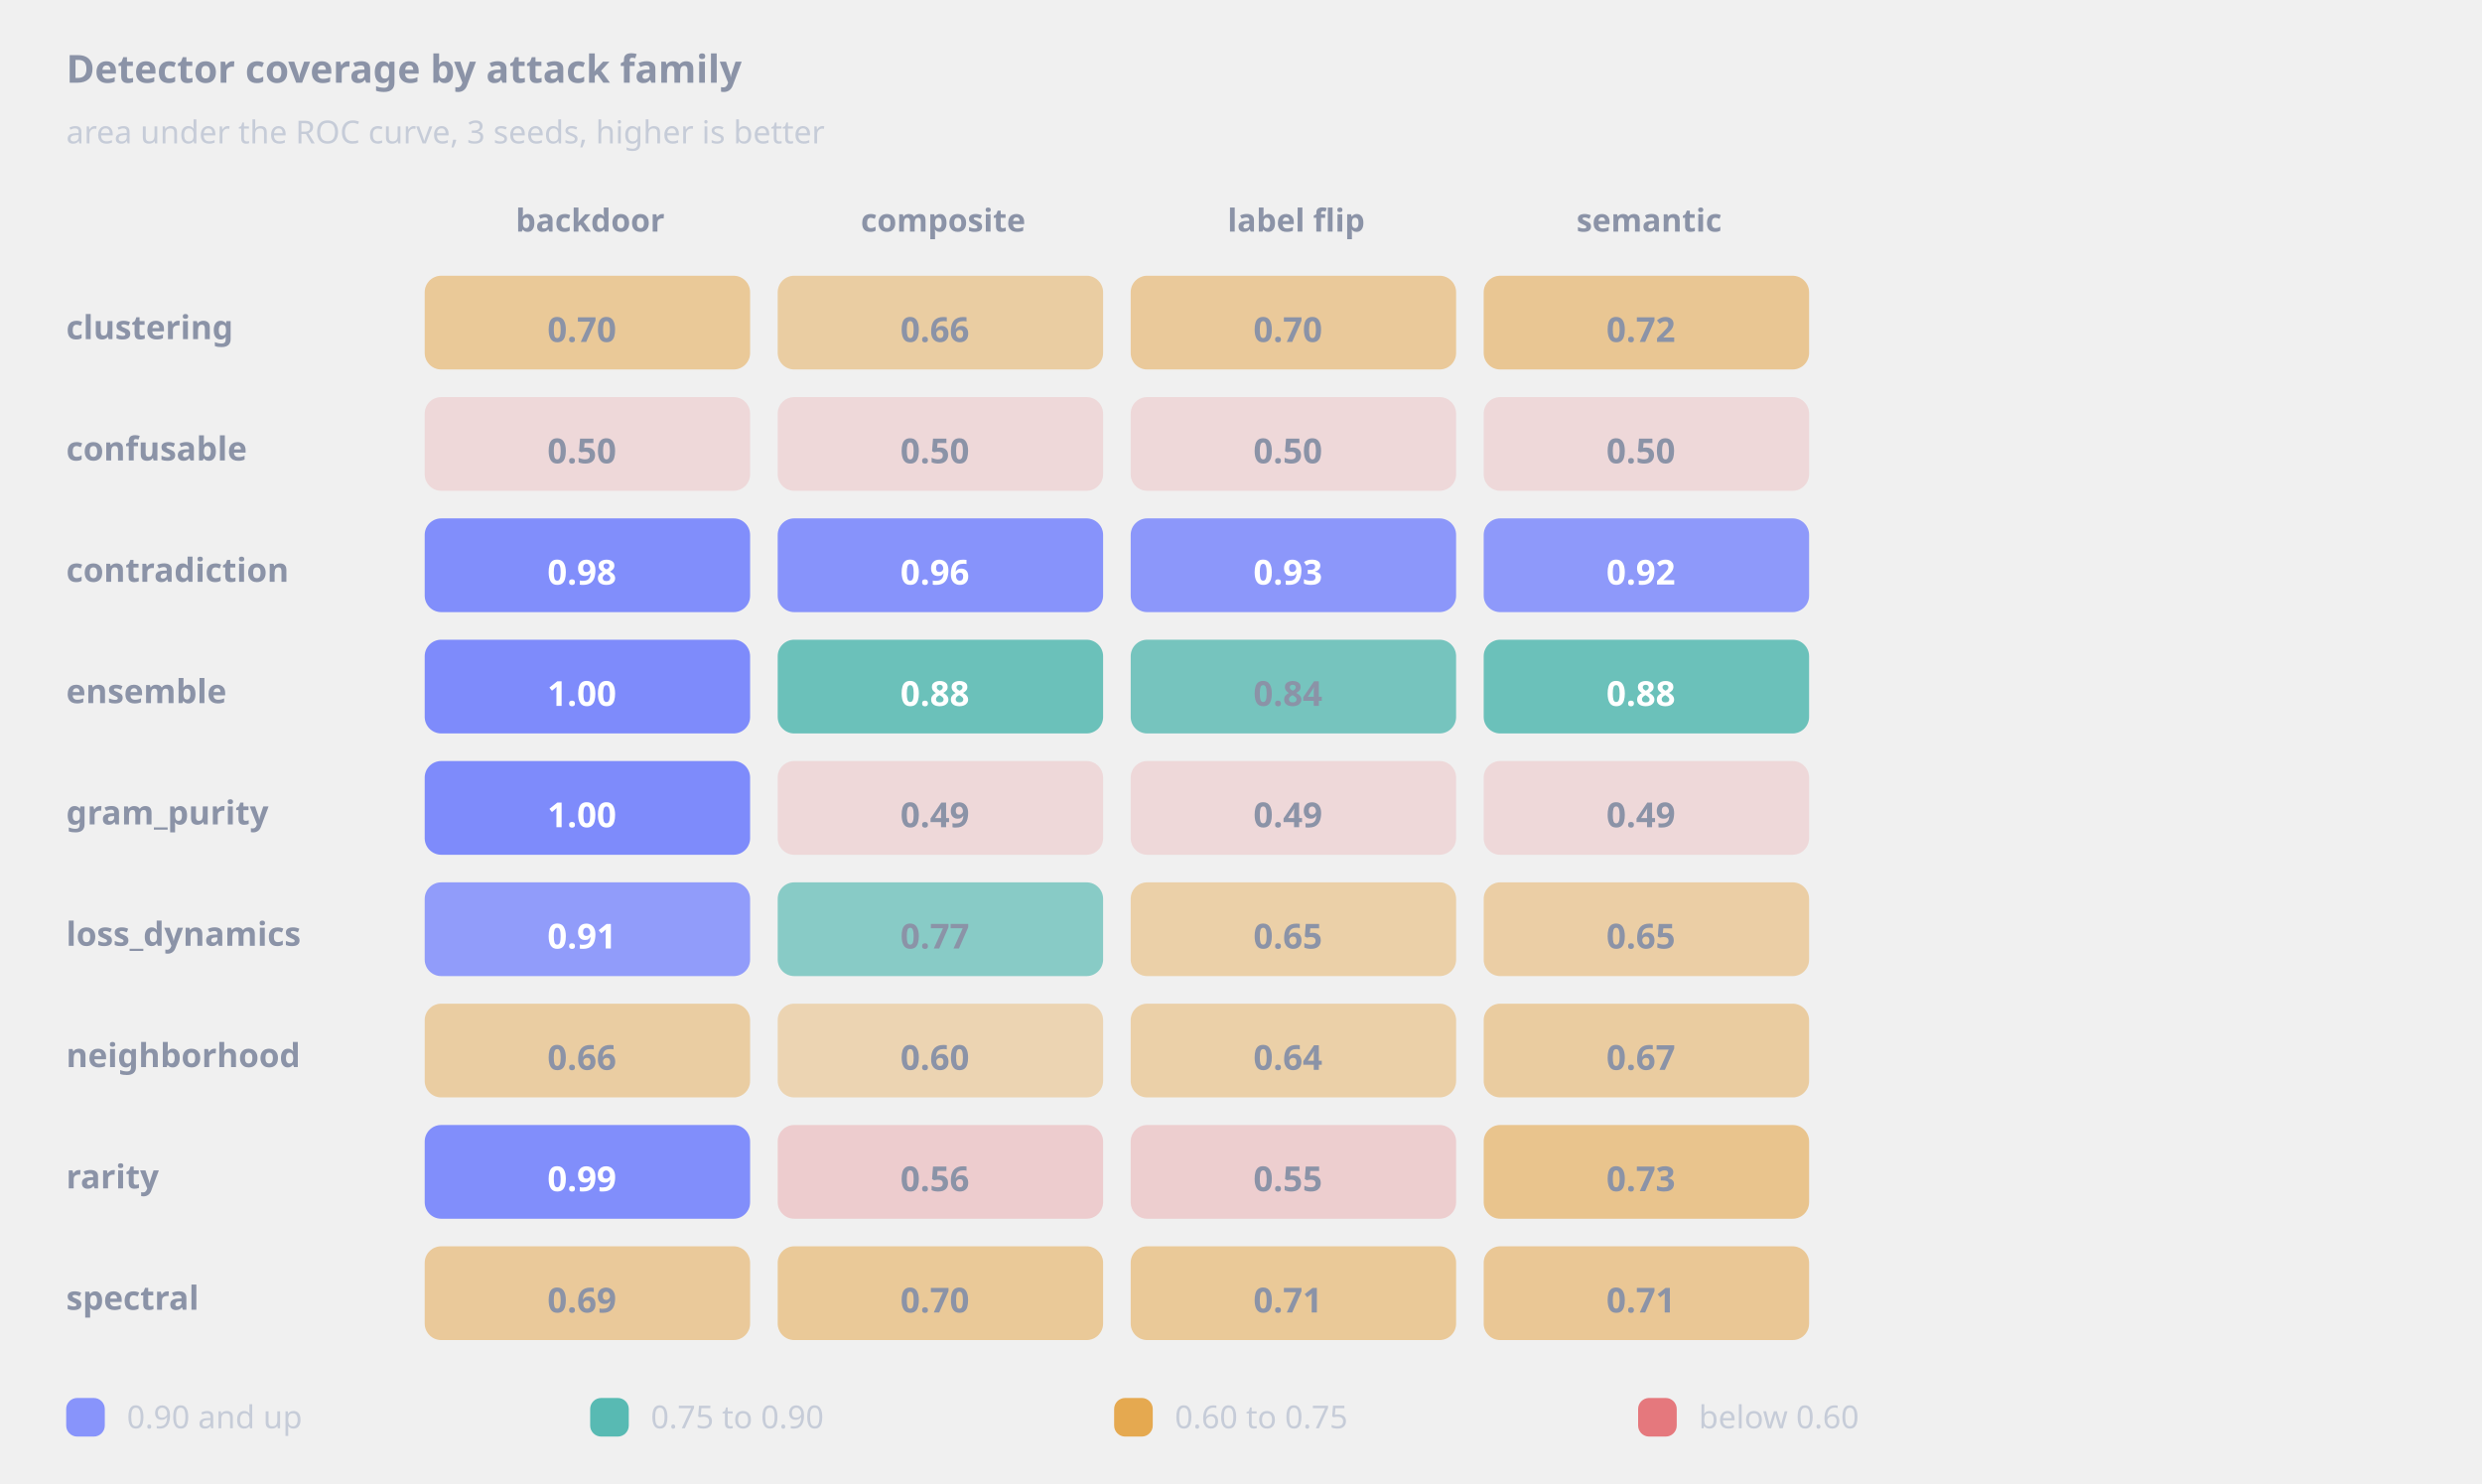
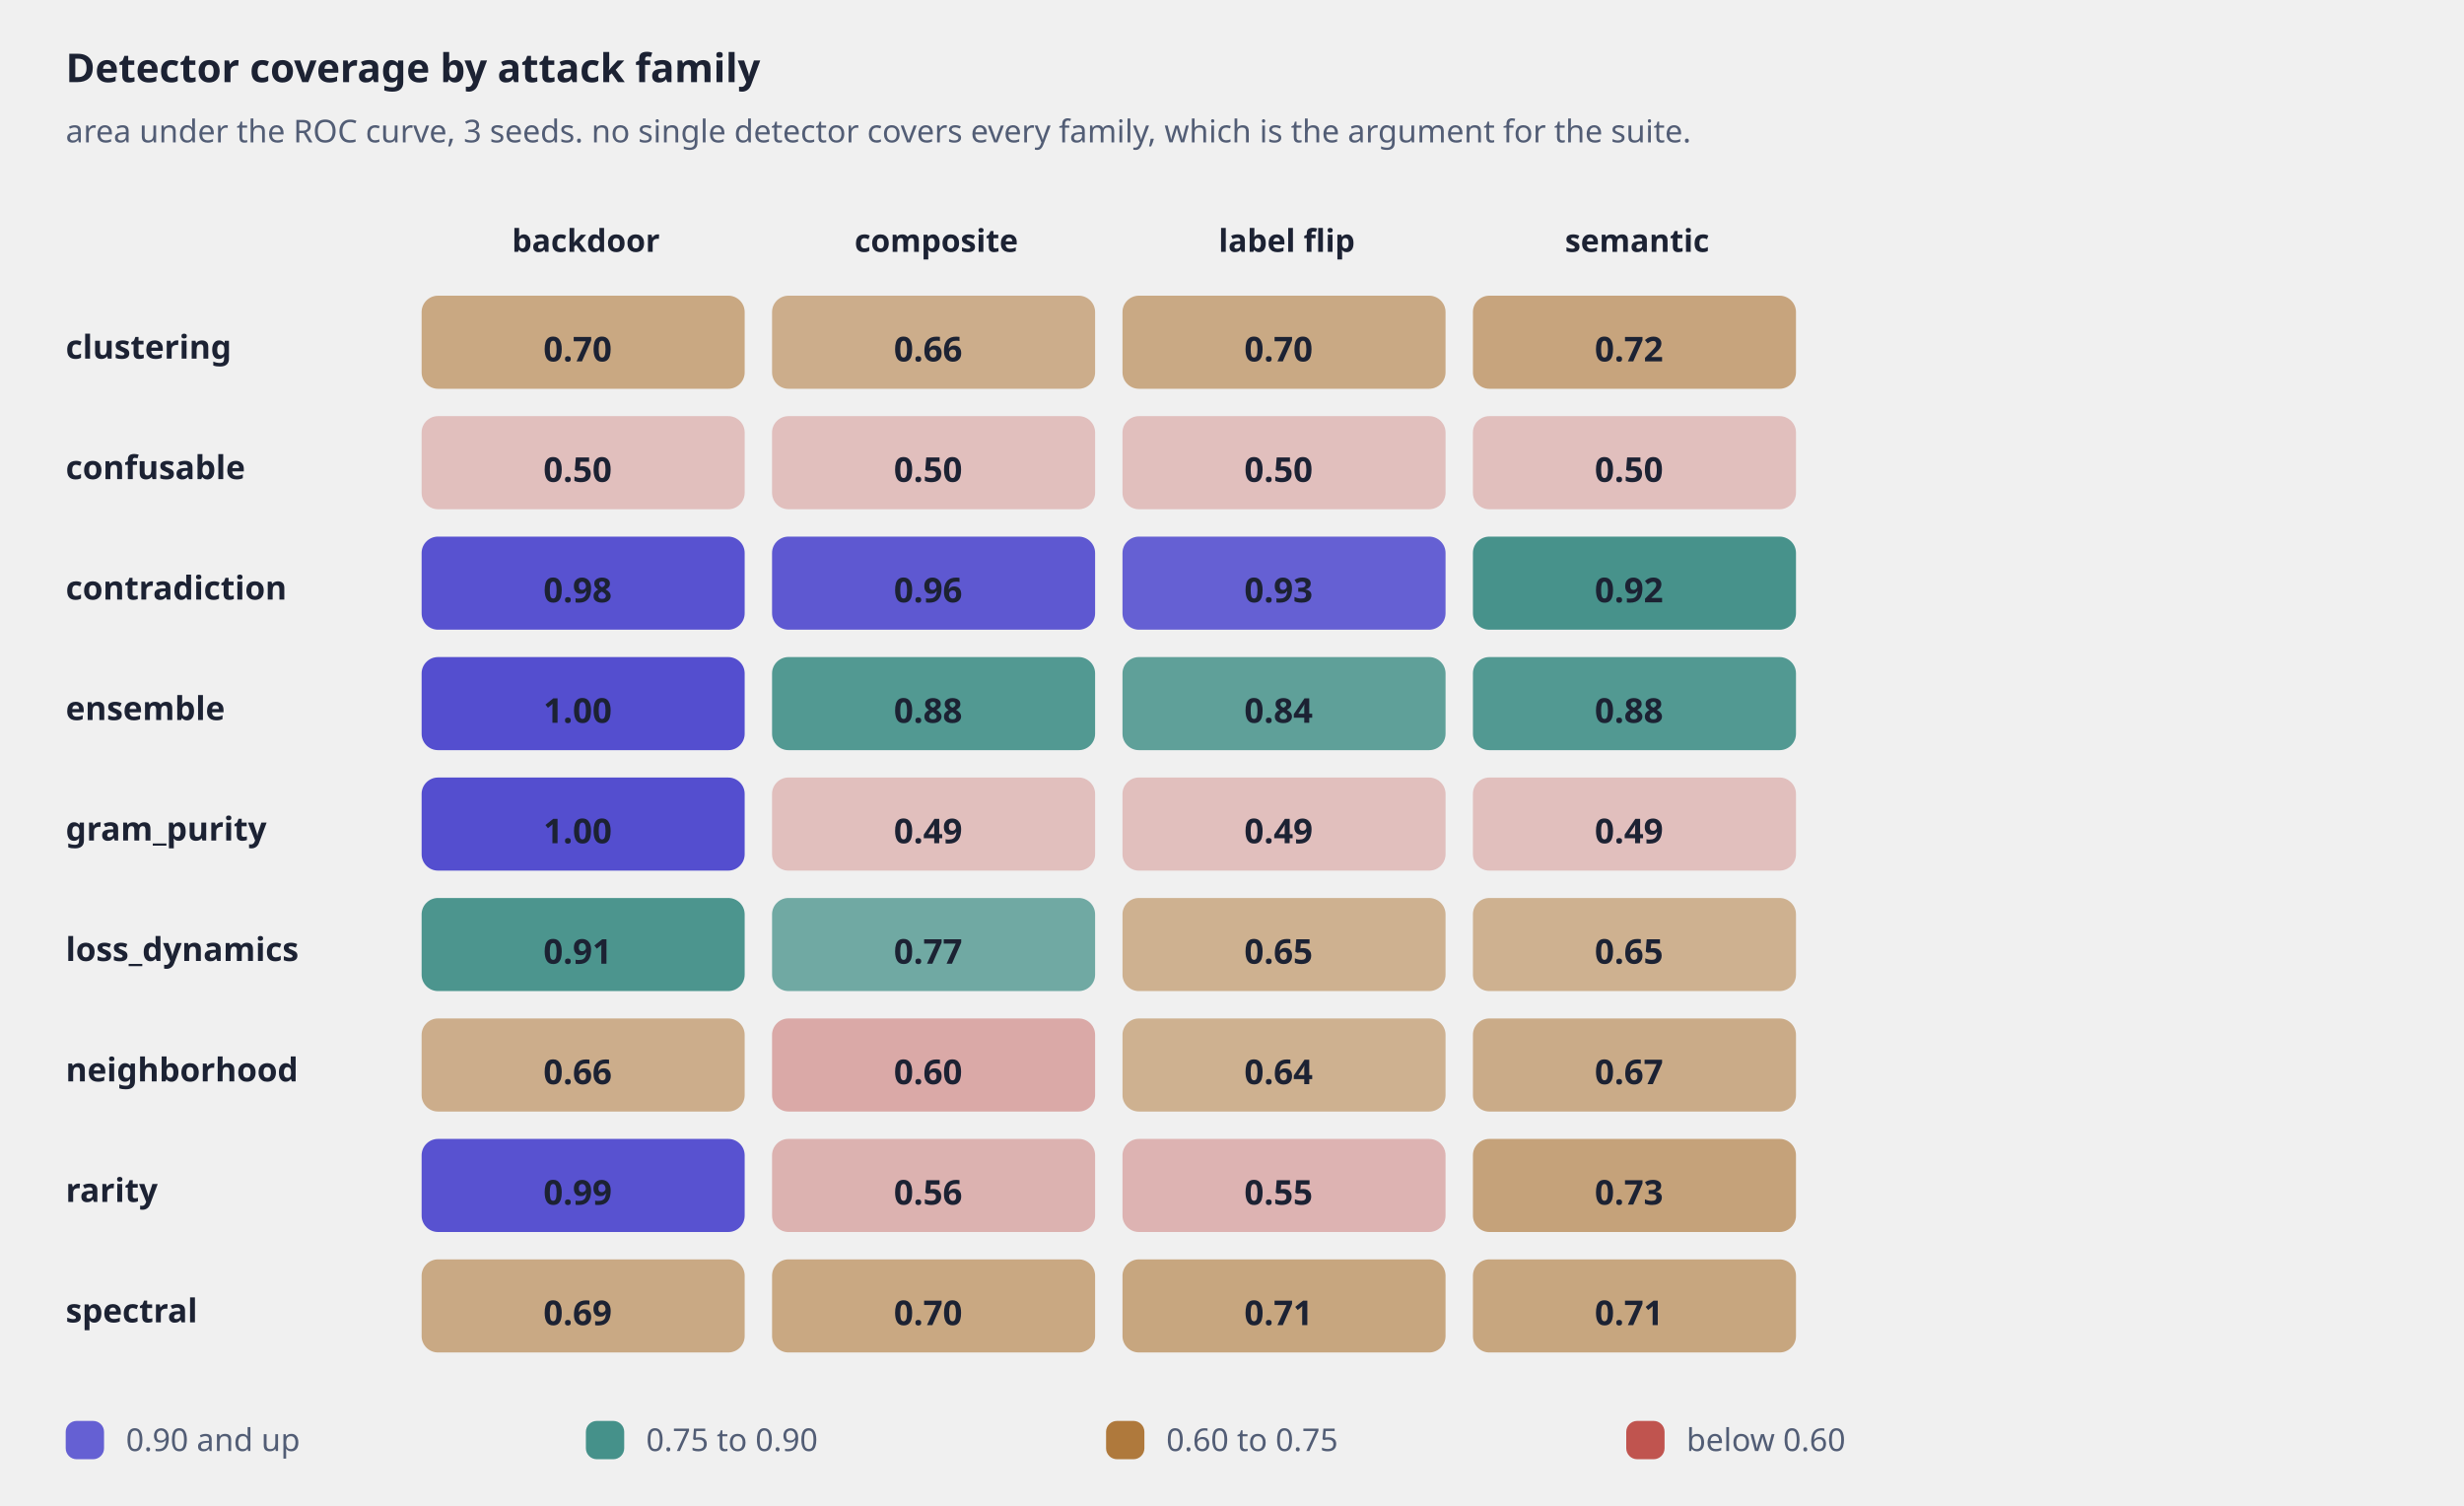
- <svg xmlns="http://www.w3.org/2000/svg" viewBox="0 0 900 538" width="900" height="538" role="img">
-   <text x="24.0" y="30.0" font-family="Segoe UI, system-ui, -apple-system, sans-serif" font-size="14" fill="#8b93a7" text-anchor="start" font-weight="700">Detector coverage by attack family</text>
-   <text x="24.0" y="52.0" font-family="Segoe UI, system-ui, -apple-system, sans-serif" font-size="11.5" fill="#c6ccd8" text-anchor="start" font-weight="400">area under the ROC curve, 3 seeds, higher is better</text>
-   <text x="214.0" y="84.0" font-family="Segoe UI, system-ui, -apple-system, sans-serif" font-size="11.5" fill="#8b93a7" text-anchor="middle" font-weight="600">backdoor</text>
-   <text x="342.0" y="84.0" font-family="Segoe UI, system-ui, -apple-system, sans-serif" font-size="11.5" fill="#8b93a7" text-anchor="middle" font-weight="600">composite</text>
-   <text x="470.0" y="84.0" font-family="Segoe UI, system-ui, -apple-system, sans-serif" font-size="11.5" fill="#8b93a7" text-anchor="middle" font-weight="600">label flip</text>
-   <text x="598.0" y="84.0" font-family="Segoe UI, system-ui, -apple-system, sans-serif" font-size="11.5" fill="#8b93a7" text-anchor="middle" font-weight="600">semantic</text>
-   <text x="24.0" y="123.0" font-family="Segoe UI, system-ui, -apple-system, sans-serif" font-size="12" fill="#8b93a7" text-anchor="start" font-weight="600">clustering</text>
-   <rect x="154.0" y="100.0" width="118.0" height="34.0" rx="6" fill="#e08a0c" opacity="0.39" />
-   <text x="211.0" y="124.0" font-family="Segoe UI, system-ui, -apple-system, sans-serif" font-size="12.5" fill="#8b93a7" text-anchor="middle" font-weight="700">0.70</text>
-   <rect x="282.0" y="100.0" width="118.0" height="34.0" rx="6" fill="#e08a0c" opacity="0.34" />
-   <text x="339.0" y="124.0" font-family="Segoe UI, system-ui, -apple-system, sans-serif" font-size="12.5" fill="#8b93a7" text-anchor="middle" font-weight="700">0.66</text>
-   <rect x="410.0" y="100.0" width="118.0" height="34.0" rx="6" fill="#e08a0c" opacity="0.38" />
-   <text x="467.0" y="124.0" font-family="Segoe UI, system-ui, -apple-system, sans-serif" font-size="12.5" fill="#8b93a7" text-anchor="middle" font-weight="700">0.70</text>
-   <rect x="538.0" y="100.0" width="118.0" height="34.0" rx="6" fill="#e08a0c" opacity="0.41" />
-   <text x="595.0" y="124.0" font-family="Segoe UI, system-ui, -apple-system, sans-serif" font-size="12.5" fill="#8b93a7" text-anchor="middle" font-weight="700">0.72</text>
-   <text x="24.0" y="167.0" font-family="Segoe UI, system-ui, -apple-system, sans-serif" font-size="12" fill="#8b93a7" text-anchor="start" font-weight="600">confusable</text>
-   <rect x="154.0" y="144.0" width="118.0" height="34.0" rx="6" fill="#e0454b" opacity="0.14" />
-   <text x="211.0" y="168.0" font-family="Segoe UI, system-ui, -apple-system, sans-serif" font-size="12.5" fill="#8b93a7" text-anchor="middle" font-weight="700">0.50</text>
-   <rect x="282.0" y="144.0" width="118.0" height="34.0" rx="6" fill="#e0454b" opacity="0.14" />
-   <text x="339.0" y="168.0" font-family="Segoe UI, system-ui, -apple-system, sans-serif" font-size="12.5" fill="#8b93a7" text-anchor="middle" font-weight="700">0.50</text>
-   <rect x="410.0" y="144.0" width="118.0" height="34.0" rx="6" fill="#e0454b" opacity="0.14" />
-   <text x="467.0" y="168.0" font-family="Segoe UI, system-ui, -apple-system, sans-serif" font-size="12.5" fill="#8b93a7" text-anchor="middle" font-weight="700">0.50</text>
-   <rect x="538.0" y="144.0" width="118.0" height="34.0" rx="6" fill="#e0454b" opacity="0.14" />
-   <text x="595.0" y="168.0" font-family="Segoe UI, system-ui, -apple-system, sans-serif" font-size="12.5" fill="#8b93a7" text-anchor="middle" font-weight="700">0.50</text>
-   <text x="24.0" y="211.0" font-family="Segoe UI, system-ui, -apple-system, sans-serif" font-size="12" fill="#8b93a7" text-anchor="start" font-weight="600">contradiction</text>
-   <rect x="154.0" y="188.0" width="118.0" height="34.0" rx="6" fill="#5b6cff" opacity="0.74" />
-   <text x="211.0" y="212.0" font-family="Segoe UI, system-ui, -apple-system, sans-serif" font-size="12.5" fill="#ffffff" text-anchor="middle" font-weight="700">0.98</text>
-   <rect x="282.0" y="188.0" width="118.0" height="34.0" rx="6" fill="#5b6cff" opacity="0.71" />
-   <text x="339.0" y="212.0" font-family="Segoe UI, system-ui, -apple-system, sans-serif" font-size="12.5" fill="#ffffff" text-anchor="middle" font-weight="700">0.96</text>
-   <rect x="410.0" y="188.0" width="118.0" height="34.0" rx="6" fill="#5b6cff" opacity="0.67" />
-   <text x="467.0" y="212.0" font-family="Segoe UI, system-ui, -apple-system, sans-serif" font-size="12.5" fill="#ffffff" text-anchor="middle" font-weight="700">0.93</text>
-   <rect x="538.0" y="188.0" width="118.0" height="34.0" rx="6" fill="#5b6cff" opacity="0.66" />
-   <text x="595.0" y="212.0" font-family="Segoe UI, system-ui, -apple-system, sans-serif" font-size="12.5" fill="#ffffff" text-anchor="middle" font-weight="700">0.92</text>
-   <text x="24.0" y="255.0" font-family="Segoe UI, system-ui, -apple-system, sans-serif" font-size="12" fill="#8b93a7" text-anchor="start" font-weight="600">ensemble</text>
-   <rect x="154.0" y="232.0" width="118.0" height="34.0" rx="6" fill="#5b6cff" opacity="0.76" />
-   <text x="211.0" y="256.0" font-family="Segoe UI, system-ui, -apple-system, sans-serif" font-size="12.5" fill="#ffffff" text-anchor="middle" font-weight="700">1.00</text>
-   <rect x="282.0" y="232.0" width="118.0" height="34.0" rx="6" fill="#17a398" opacity="0.61" />
-   <text x="339.0" y="256.0" font-family="Segoe UI, system-ui, -apple-system, sans-serif" font-size="12.5" fill="#ffffff" text-anchor="middle" font-weight="700">0.88</text>
-   <rect x="410.0" y="232.0" width="118.0" height="34.0" rx="6" fill="#17a398" opacity="0.56" />
-   <text x="467.0" y="256.0" font-family="Segoe UI, system-ui, -apple-system, sans-serif" font-size="12.5" fill="#8b93a7" text-anchor="middle" font-weight="700">0.84</text>
-   <rect x="538.0" y="232.0" width="118.0" height="34.0" rx="6" fill="#17a398" opacity="0.61" />
-   <text x="595.0" y="256.0" font-family="Segoe UI, system-ui, -apple-system, sans-serif" font-size="12.5" fill="#ffffff" text-anchor="middle" font-weight="700">0.88</text>
-   <text x="24.0" y="299.0" font-family="Segoe UI, system-ui, -apple-system, sans-serif" font-size="12" fill="#8b93a7" text-anchor="start" font-weight="600">gram_purity</text>
-   <rect x="154.0" y="276.0" width="118.0" height="34.0" rx="6" fill="#5b6cff" opacity="0.76" />
-   <text x="211.0" y="300.0" font-family="Segoe UI, system-ui, -apple-system, sans-serif" font-size="12.5" fill="#ffffff" text-anchor="middle" font-weight="700">1.00</text>
-   <rect x="282.0" y="276.0" width="118.0" height="34.0" rx="6" fill="#e0454b" opacity="0.14" />
-   <text x="339.0" y="300.0" font-family="Segoe UI, system-ui, -apple-system, sans-serif" font-size="12.5" fill="#8b93a7" text-anchor="middle" font-weight="700">0.49</text>
-   <rect x="410.0" y="276.0" width="118.0" height="34.0" rx="6" fill="#e0454b" opacity="0.14" />
-   <text x="467.0" y="300.0" font-family="Segoe UI, system-ui, -apple-system, sans-serif" font-size="12.5" fill="#8b93a7" text-anchor="middle" font-weight="700">0.49</text>
-   <rect x="538.0" y="276.0" width="118.0" height="34.0" rx="6" fill="#e0454b" opacity="0.14" />
-   <text x="595.0" y="300.0" font-family="Segoe UI, system-ui, -apple-system, sans-serif" font-size="12.5" fill="#8b93a7" text-anchor="middle" font-weight="700">0.49</text>
-   <text x="24.0" y="343.0" font-family="Segoe UI, system-ui, -apple-system, sans-serif" font-size="12" fill="#8b93a7" text-anchor="start" font-weight="600">loss_dynamics</text>
-   <rect x="154.0" y="320.0" width="118.0" height="34.0" rx="6" fill="#5b6cff" opacity="0.64" />
-   <text x="211.0" y="344.0" font-family="Segoe UI, system-ui, -apple-system, sans-serif" font-size="12.5" fill="#ffffff" text-anchor="middle" font-weight="700">0.91</text>
-   <rect x="282.0" y="320.0" width="118.0" height="34.0" rx="6" fill="#17a398" opacity="0.48" />
-   <text x="339.0" y="344.0" font-family="Segoe UI, system-ui, -apple-system, sans-serif" font-size="12.5" fill="#8b93a7" text-anchor="middle" font-weight="700">0.77</text>
-   <rect x="410.0" y="320.0" width="118.0" height="34.0" rx="6" fill="#e08a0c" opacity="0.32" />
-   <text x="467.0" y="344.0" font-family="Segoe UI, system-ui, -apple-system, sans-serif" font-size="12.5" fill="#8b93a7" text-anchor="middle" font-weight="700">0.65</text>
-   <rect x="538.0" y="320.0" width="118.0" height="34.0" rx="6" fill="#e08a0c" opacity="0.33" />
-   <text x="595.0" y="344.0" font-family="Segoe UI, system-ui, -apple-system, sans-serif" font-size="12.5" fill="#8b93a7" text-anchor="middle" font-weight="700">0.65</text>
-   <text x="24.0" y="387.0" font-family="Segoe UI, system-ui, -apple-system, sans-serif" font-size="12" fill="#8b93a7" text-anchor="start" font-weight="600">neighborhood</text>
-   <rect x="154.0" y="364.0" width="118.0" height="34.0" rx="6" fill="#e08a0c" opacity="0.34" />
-   <text x="211.0" y="388.0" font-family="Segoe UI, system-ui, -apple-system, sans-serif" font-size="12.5" fill="#8b93a7" text-anchor="middle" font-weight="700">0.66</text>
-   <rect x="282.0" y="364.0" width="118.0" height="34.0" rx="6" fill="#e08a0c" opacity="0.27" />
-   <text x="339.0" y="388.0" font-family="Segoe UI, system-ui, -apple-system, sans-serif" font-size="12.5" fill="#8b93a7" text-anchor="middle" font-weight="700">0.60</text>
-   <rect x="410.0" y="364.0" width="118.0" height="34.0" rx="6" fill="#e08a0c" opacity="0.32" />
-   <text x="467.0" y="388.0" font-family="Segoe UI, system-ui, -apple-system, sans-serif" font-size="12.5" fill="#8b93a7" text-anchor="middle" font-weight="700">0.64</text>
-   <rect x="538.0" y="364.0" width="118.0" height="34.0" rx="6" fill="#e08a0c" opacity="0.35" />
-   <text x="595.0" y="388.0" font-family="Segoe UI, system-ui, -apple-system, sans-serif" font-size="12.5" fill="#8b93a7" text-anchor="middle" font-weight="700">0.67</text>
-   <text x="24.0" y="431.0" font-family="Segoe UI, system-ui, -apple-system, sans-serif" font-size="12" fill="#8b93a7" text-anchor="start" font-weight="600">rarity</text>
-   <rect x="154.0" y="408.0" width="118.0" height="34.0" rx="6" fill="#5b6cff" opacity="0.74" />
-   <text x="211.0" y="432.0" font-family="Segoe UI, system-ui, -apple-system, sans-serif" font-size="12.5" fill="#ffffff" text-anchor="middle" font-weight="700">0.99</text>
-   <rect x="282.0" y="408.0" width="118.0" height="34.0" rx="6" fill="#e0454b" opacity="0.21" />
-   <text x="339.0" y="432.0" font-family="Segoe UI, system-ui, -apple-system, sans-serif" font-size="12.5" fill="#8b93a7" text-anchor="middle" font-weight="700">0.56</text>
-   <rect x="410.0" y="408.0" width="118.0" height="34.0" rx="6" fill="#e0454b" opacity="0.20" />
-   <text x="467.0" y="432.0" font-family="Segoe UI, system-ui, -apple-system, sans-serif" font-size="12.5" fill="#8b93a7" text-anchor="middle" font-weight="700">0.55</text>
-   <rect x="538.0" y="408.0" width="118.0" height="34.0" rx="6" fill="#e08a0c" opacity="0.43" />
-   <text x="595.0" y="432.0" font-family="Segoe UI, system-ui, -apple-system, sans-serif" font-size="12.5" fill="#8b93a7" text-anchor="middle" font-weight="700">0.73</text>
-   <text x="24.0" y="475.0" font-family="Segoe UI, system-ui, -apple-system, sans-serif" font-size="12" fill="#8b93a7" text-anchor="start" font-weight="600">spectral</text>
-   <rect x="154.0" y="452.0" width="118.0" height="34.0" rx="6" fill="#e08a0c" opacity="0.38" />
-   <text x="211.0" y="476.0" font-family="Segoe UI, system-ui, -apple-system, sans-serif" font-size="12.5" fill="#8b93a7" text-anchor="middle" font-weight="700">0.69</text>
-   <rect x="282.0" y="452.0" width="118.0" height="34.0" rx="6" fill="#e08a0c" opacity="0.39" />
-   <text x="339.0" y="476.0" font-family="Segoe UI, system-ui, -apple-system, sans-serif" font-size="12.5" fill="#8b93a7" text-anchor="middle" font-weight="700">0.70</text>
-   <rect x="410.0" y="452.0" width="118.0" height="34.0" rx="6" fill="#e08a0c" opacity="0.39" />
-   <text x="467.0" y="476.0" font-family="Segoe UI, system-ui, -apple-system, sans-serif" font-size="12.5" fill="#8b93a7" text-anchor="middle" font-weight="700">0.71</text>
-   <rect x="538.0" y="452.0" width="118.0" height="34.0" rx="6" fill="#e08a0c" opacity="0.40" />
-   <text x="595.0" y="476.0" font-family="Segoe UI, system-ui, -apple-system, sans-serif" font-size="12.5" fill="#8b93a7" text-anchor="middle" font-weight="700">0.71</text>
-   <rect x="24.0" y="507.0" width="14.0" height="14.0" rx="4" fill="#5b6cff" opacity="0.70" />
-   <text x="46.0" y="518.0" font-family="Segoe UI, system-ui, -apple-system, sans-serif" font-size="11.5" fill="#c6ccd8" text-anchor="start" font-weight="400">0.90 and up</text>
-   <rect x="214.0" y="507.0" width="14.0" height="14.0" rx="4" fill="#17a398" opacity="0.70" />
-   <text x="236.0" y="518.0" font-family="Segoe UI, system-ui, -apple-system, sans-serif" font-size="11.5" fill="#c6ccd8" text-anchor="start" font-weight="400">0.75 to 0.90</text>
-   <rect x="404.0" y="507.0" width="14.0" height="14.0" rx="4" fill="#e08a0c" opacity="0.70" />
-   <text x="426.0" y="518.0" font-family="Segoe UI, system-ui, -apple-system, sans-serif" font-size="11.5" fill="#c6ccd8" text-anchor="start" font-weight="400">0.60 to 0.75</text>
-   <rect x="594.0" y="507.0" width="14.0" height="14.0" rx="4" fill="#e0454b" opacity="0.70" />
-   <text x="616.0" y="518.0" font-family="Segoe UI, system-ui, -apple-system, sans-serif" font-size="11.5" fill="#c6ccd8" text-anchor="start" font-weight="400">below 0.60</text>
+ <svg xmlns="http://www.w3.org/2000/svg" viewBox="0 0 900 550" width="900" height="550" role="img">
+   <text x="24.0" y="30.0" font-family="Segoe UI, system-ui, -apple-system, sans-serif" font-size="14.5" fill="#1c2233" text-anchor="start" font-weight="700">Detector coverage by attack family</text>
+   <text x="24.0" y="52.0" font-family="Segoe UI, system-ui, -apple-system, sans-serif" font-size="11.5" fill="#525d75" text-anchor="start" font-weight="400">area under the ROC curve, 3 seeds. no single detector covers every family, which is the argument for the suite.</text>
+   <text x="214.0" y="92.0" font-family="Segoe UI, system-ui, -apple-system, sans-serif" font-size="11.5" fill="#1c2233" text-anchor="middle" font-weight="700">backdoor</text>
+   <text x="342.0" y="92.0" font-family="Segoe UI, system-ui, -apple-system, sans-serif" font-size="11.5" fill="#1c2233" text-anchor="middle" font-weight="700">composite</text>
+   <text x="470.0" y="92.0" font-family="Segoe UI, system-ui, -apple-system, sans-serif" font-size="11.5" fill="#1c2233" text-anchor="middle" font-weight="700">label flip</text>
+   <text x="598.0" y="92.0" font-family="Segoe UI, system-ui, -apple-system, sans-serif" font-size="11.5" fill="#1c2233" text-anchor="middle" font-weight="700">semantic</text>
+   <text x="24.0" y="131.0" font-family="Segoe UI, system-ui, -apple-system, sans-serif" font-size="12" fill="#1c2233" text-anchor="start" font-weight="600">clustering</text>
+   <rect x="154.0" y="108.0" width="118.0" height="34.0" rx="6" fill="#9a5200" opacity="0.46" />
+   <text x="211.0" y="132.0" font-family="Segoe UI, system-ui, -apple-system, sans-serif" font-size="12.5" fill="#1c2233" text-anchor="middle" font-weight="700">0.70</text>
+   <rect x="282.0" y="108.0" width="118.0" height="34.0" rx="6" fill="#9a5200" opacity="0.42" />
+   <text x="339.0" y="132.0" font-family="Segoe UI, system-ui, -apple-system, sans-serif" font-size="12.5" fill="#1c2233" text-anchor="middle" font-weight="700">0.66</text>
+   <rect x="410.0" y="108.0" width="118.0" height="34.0" rx="6" fill="#9a5200" opacity="0.45" />
+   <text x="467.0" y="132.0" font-family="Segoe UI, system-ui, -apple-system, sans-serif" font-size="12.5" fill="#1c2233" text-anchor="middle" font-weight="700">0.70</text>
+   <rect x="538.0" y="108.0" width="118.0" height="34.0" rx="6" fill="#9a5200" opacity="0.48" />
+   <text x="595.0" y="132.0" font-family="Segoe UI, system-ui, -apple-system, sans-serif" font-size="12.5" fill="#1c2233" text-anchor="middle" font-weight="700">0.72</text>
+   <text x="24.0" y="175.0" font-family="Segoe UI, system-ui, -apple-system, sans-serif" font-size="12" fill="#1c2233" text-anchor="start" font-weight="600">confusable</text>
+   <rect x="154.0" y="152.0" width="118.0" height="34.0" rx="6" fill="#b0201a" opacity="0.24" />
+   <text x="211.0" y="176.0" font-family="Segoe UI, system-ui, -apple-system, sans-serif" font-size="12.5" fill="#1c2233" text-anchor="middle" font-weight="700">0.50</text>
+   <rect x="282.0" y="152.0" width="118.0" height="34.0" rx="6" fill="#b0201a" opacity="0.24" />
+   <text x="339.0" y="176.0" font-family="Segoe UI, system-ui, -apple-system, sans-serif" font-size="12.5" fill="#1c2233" text-anchor="middle" font-weight="700">0.50</text>
+   <rect x="410.0" y="152.0" width="118.0" height="34.0" rx="6" fill="#b0201a" opacity="0.24" />
+   <text x="467.0" y="176.0" font-family="Segoe UI, system-ui, -apple-system, sans-serif" font-size="12.5" fill="#1c2233" text-anchor="middle" font-weight="700">0.50</text>
+   <rect x="538.0" y="152.0" width="118.0" height="34.0" rx="6" fill="#b0201a" opacity="0.24" />
+   <text x="595.0" y="176.0" font-family="Segoe UI, system-ui, -apple-system, sans-serif" font-size="12.5" fill="#1c2233" text-anchor="middle" font-weight="700">0.50</text>
+   <text x="24.0" y="219.0" font-family="Segoe UI, system-ui, -apple-system, sans-serif" font-size="12" fill="#1c2233" text-anchor="start" font-weight="600">contradiction</text>
+   <rect x="154.0" y="196.0" width="118.0" height="34.0" rx="6" fill="#3730c9" opacity="0.82" />
+   <text x="211.0" y="220.0" font-family="Segoe UI, system-ui, -apple-system, sans-serif" font-size="12.5" fill="#1c2233" text-anchor="middle" font-weight="700">0.98</text>
+   <rect x="282.0" y="196.0" width="118.0" height="34.0" rx="6" fill="#3730c9" opacity="0.79" />
+   <text x="339.0" y="220.0" font-family="Segoe UI, system-ui, -apple-system, sans-serif" font-size="12.5" fill="#1c2233" text-anchor="middle" font-weight="700">0.96</text>
+   <rect x="410.0" y="196.0" width="118.0" height="34.0" rx="6" fill="#3730c9" opacity="0.75" />
+   <text x="467.0" y="220.0" font-family="Segoe UI, system-ui, -apple-system, sans-serif" font-size="12.5" fill="#1c2233" text-anchor="middle" font-weight="700">0.93</text>
+   <rect x="538.0" y="196.0" width="118.0" height="34.0" rx="6" fill="#0c7268" opacity="0.74" />
+   <text x="595.0" y="220.0" font-family="Segoe UI, system-ui, -apple-system, sans-serif" font-size="12.5" fill="#1c2233" text-anchor="middle" font-weight="700">0.92</text>
+   <text x="24.0" y="263.0" font-family="Segoe UI, system-ui, -apple-system, sans-serif" font-size="12" fill="#1c2233" text-anchor="start" font-weight="600">ensemble</text>
+   <rect x="154.0" y="240.0" width="118.0" height="34.0" rx="6" fill="#3730c9" opacity="0.84" />
+   <text x="211.0" y="264.0" font-family="Segoe UI, system-ui, -apple-system, sans-serif" font-size="12.5" fill="#1c2233" text-anchor="middle" font-weight="700">1.00</text>
+   <rect x="282.0" y="240.0" width="118.0" height="34.0" rx="6" fill="#0c7268" opacity="0.69" />
+   <text x="339.0" y="264.0" font-family="Segoe UI, system-ui, -apple-system, sans-serif" font-size="12.5" fill="#1c2233" text-anchor="middle" font-weight="700">0.88</text>
+   <rect x="410.0" y="240.0" width="118.0" height="34.0" rx="6" fill="#0c7268" opacity="0.64" />
+   <text x="467.0" y="264.0" font-family="Segoe UI, system-ui, -apple-system, sans-serif" font-size="12.5" fill="#1c2233" text-anchor="middle" font-weight="700">0.84</text>
+   <rect x="538.0" y="240.0" width="118.0" height="34.0" rx="6" fill="#0c7268" opacity="0.69" />
+   <text x="595.0" y="264.0" font-family="Segoe UI, system-ui, -apple-system, sans-serif" font-size="12.5" fill="#1c2233" text-anchor="middle" font-weight="700">0.88</text>
+   <text x="24.0" y="307.0" font-family="Segoe UI, system-ui, -apple-system, sans-serif" font-size="12" fill="#1c2233" text-anchor="start" font-weight="600">gram_purity</text>
+   <rect x="154.0" y="284.0" width="118.0" height="34.0" rx="6" fill="#3730c9" opacity="0.84" />
+   <text x="211.0" y="308.0" font-family="Segoe UI, system-ui, -apple-system, sans-serif" font-size="12.5" fill="#1c2233" text-anchor="middle" font-weight="700">1.00</text>
+   <rect x="282.0" y="284.0" width="118.0" height="34.0" rx="6" fill="#b0201a" opacity="0.24" />
+   <text x="339.0" y="308.0" font-family="Segoe UI, system-ui, -apple-system, sans-serif" font-size="12.5" fill="#1c2233" text-anchor="middle" font-weight="700">0.49</text>
+   <rect x="410.0" y="284.0" width="118.0" height="34.0" rx="6" fill="#b0201a" opacity="0.24" />
+   <text x="467.0" y="308.0" font-family="Segoe UI, system-ui, -apple-system, sans-serif" font-size="12.5" fill="#1c2233" text-anchor="middle" font-weight="700">0.49</text>
+   <rect x="538.0" y="284.0" width="118.0" height="34.0" rx="6" fill="#b0201a" opacity="0.24" />
+   <text x="595.0" y="308.0" font-family="Segoe UI, system-ui, -apple-system, sans-serif" font-size="12.5" fill="#1c2233" text-anchor="middle" font-weight="700">0.49</text>
+   <text x="24.0" y="351.0" font-family="Segoe UI, system-ui, -apple-system, sans-serif" font-size="12" fill="#1c2233" text-anchor="start" font-weight="600">loss_dynamics</text>
+   <rect x="154.0" y="328.0" width="118.0" height="34.0" rx="6" fill="#0c7268" opacity="0.72" />
+   <text x="211.0" y="352.0" font-family="Segoe UI, system-ui, -apple-system, sans-serif" font-size="12.5" fill="#1c2233" text-anchor="middle" font-weight="700">0.91</text>
+   <rect x="282.0" y="328.0" width="118.0" height="34.0" rx="6" fill="#0c7268" opacity="0.56" />
+   <text x="339.0" y="352.0" font-family="Segoe UI, system-ui, -apple-system, sans-serif" font-size="12.5" fill="#1c2233" text-anchor="middle" font-weight="700">0.77</text>
+   <rect x="410.0" y="328.0" width="118.0" height="34.0" rx="6" fill="#9a5200" opacity="0.40" />
+   <text x="467.0" y="352.0" font-family="Segoe UI, system-ui, -apple-system, sans-serif" font-size="12.5" fill="#1c2233" text-anchor="middle" font-weight="700">0.65</text>
+   <rect x="538.0" y="328.0" width="118.0" height="34.0" rx="6" fill="#9a5200" opacity="0.40" />
+   <text x="595.0" y="352.0" font-family="Segoe UI, system-ui, -apple-system, sans-serif" font-size="12.5" fill="#1c2233" text-anchor="middle" font-weight="700">0.65</text>
+   <text x="24.0" y="395.0" font-family="Segoe UI, system-ui, -apple-system, sans-serif" font-size="12" fill="#1c2233" text-anchor="start" font-weight="600">neighborhood</text>
+   <rect x="154.0" y="372.0" width="118.0" height="34.0" rx="6" fill="#9a5200" opacity="0.42" />
+   <text x="211.0" y="396.0" font-family="Segoe UI, system-ui, -apple-system, sans-serif" font-size="12.5" fill="#1c2233" text-anchor="middle" font-weight="700">0.66</text>
+   <rect x="282.0" y="372.0" width="118.0" height="34.0" rx="6" fill="#b0201a" opacity="0.34" />
+   <text x="339.0" y="396.0" font-family="Segoe UI, system-ui, -apple-system, sans-serif" font-size="12.5" fill="#1c2233" text-anchor="middle" font-weight="700">0.60</text>
+   <rect x="410.0" y="372.0" width="118.0" height="34.0" rx="6" fill="#9a5200" opacity="0.40" />
+   <text x="467.0" y="396.0" font-family="Segoe UI, system-ui, -apple-system, sans-serif" font-size="12.5" fill="#1c2233" text-anchor="middle" font-weight="700">0.64</text>
+   <rect x="538.0" y="372.0" width="118.0" height="34.0" rx="6" fill="#9a5200" opacity="0.43" />
+   <text x="595.0" y="396.0" font-family="Segoe UI, system-ui, -apple-system, sans-serif" font-size="12.5" fill="#1c2233" text-anchor="middle" font-weight="700">0.67</text>
+   <text x="24.0" y="439.0" font-family="Segoe UI, system-ui, -apple-system, sans-serif" font-size="12" fill="#1c2233" text-anchor="start" font-weight="600">rarity</text>
+   <rect x="154.0" y="416.0" width="118.0" height="34.0" rx="6" fill="#3730c9" opacity="0.82" />
+   <text x="211.0" y="440.0" font-family="Segoe UI, system-ui, -apple-system, sans-serif" font-size="12.5" fill="#1c2233" text-anchor="middle" font-weight="700">0.99</text>
+   <rect x="282.0" y="416.0" width="118.0" height="34.0" rx="6" fill="#b0201a" opacity="0.30" />
+   <text x="339.0" y="440.0" font-family="Segoe UI, system-ui, -apple-system, sans-serif" font-size="12.5" fill="#1c2233" text-anchor="middle" font-weight="700">0.56</text>
+   <rect x="410.0" y="416.0" width="118.0" height="34.0" rx="6" fill="#b0201a" opacity="0.29" />
+   <text x="467.0" y="440.0" font-family="Segoe UI, system-ui, -apple-system, sans-serif" font-size="12.5" fill="#1c2233" text-anchor="middle" font-weight="700">0.55</text>
+   <rect x="538.0" y="416.0" width="118.0" height="34.0" rx="6" fill="#9a5200" opacity="0.49" />
+   <text x="595.0" y="440.0" font-family="Segoe UI, system-ui, -apple-system, sans-serif" font-size="12.5" fill="#1c2233" text-anchor="middle" font-weight="700">0.73</text>
+   <text x="24.0" y="483.0" font-family="Segoe UI, system-ui, -apple-system, sans-serif" font-size="12" fill="#1c2233" text-anchor="start" font-weight="600">spectral</text>
+   <rect x="154.0" y="460.0" width="118.0" height="34.0" rx="6" fill="#9a5200" opacity="0.45" />
+   <text x="211.0" y="484.0" font-family="Segoe UI, system-ui, -apple-system, sans-serif" font-size="12.5" fill="#1c2233" text-anchor="middle" font-weight="700">0.69</text>
+   <rect x="282.0" y="460.0" width="118.0" height="34.0" rx="6" fill="#9a5200" opacity="0.46" />
+   <text x="339.0" y="484.0" font-family="Segoe UI, system-ui, -apple-system, sans-serif" font-size="12.5" fill="#1c2233" text-anchor="middle" font-weight="700">0.70</text>
+   <rect x="410.0" y="460.0" width="118.0" height="34.0" rx="6" fill="#9a5200" opacity="0.47" />
+   <text x="467.0" y="484.0" font-family="Segoe UI, system-ui, -apple-system, sans-serif" font-size="12.5" fill="#1c2233" text-anchor="middle" font-weight="700">0.71</text>
+   <rect x="538.0" y="460.0" width="118.0" height="34.0" rx="6" fill="#9a5200" opacity="0.47" />
+   <text x="595.0" y="484.0" font-family="Segoe UI, system-ui, -apple-system, sans-serif" font-size="12.5" fill="#1c2233" text-anchor="middle" font-weight="700">0.71</text>
+   <rect x="24.0" y="519.0" width="14.0" height="14.0" rx="4" fill="#3730c9" opacity="0.75" />
+   <text x="46.0" y="530.0" font-family="Segoe UI, system-ui, -apple-system, sans-serif" font-size="11.5" fill="#525d75" text-anchor="start" font-weight="400">0.90 and up</text>
+   <rect x="214.0" y="519.0" width="14.0" height="14.0" rx="4" fill="#0c7268" opacity="0.75" />
+   <text x="236.0" y="530.0" font-family="Segoe UI, system-ui, -apple-system, sans-serif" font-size="11.5" fill="#525d75" text-anchor="start" font-weight="400">0.75 to 0.90</text>
+   <rect x="404.0" y="519.0" width="14.0" height="14.0" rx="4" fill="#9a5200" opacity="0.75" />
+   <text x="426.0" y="530.0" font-family="Segoe UI, system-ui, -apple-system, sans-serif" font-size="11.5" fill="#525d75" text-anchor="start" font-weight="400">0.60 to 0.75</text>
+   <rect x="594.0" y="519.0" width="14.0" height="14.0" rx="4" fill="#b0201a" opacity="0.75" />
+   <text x="616.0" y="530.0" font-family="Segoe UI, system-ui, -apple-system, sans-serif" font-size="11.5" fill="#525d75" text-anchor="start" font-weight="400">below 0.60</text>
</svg>
